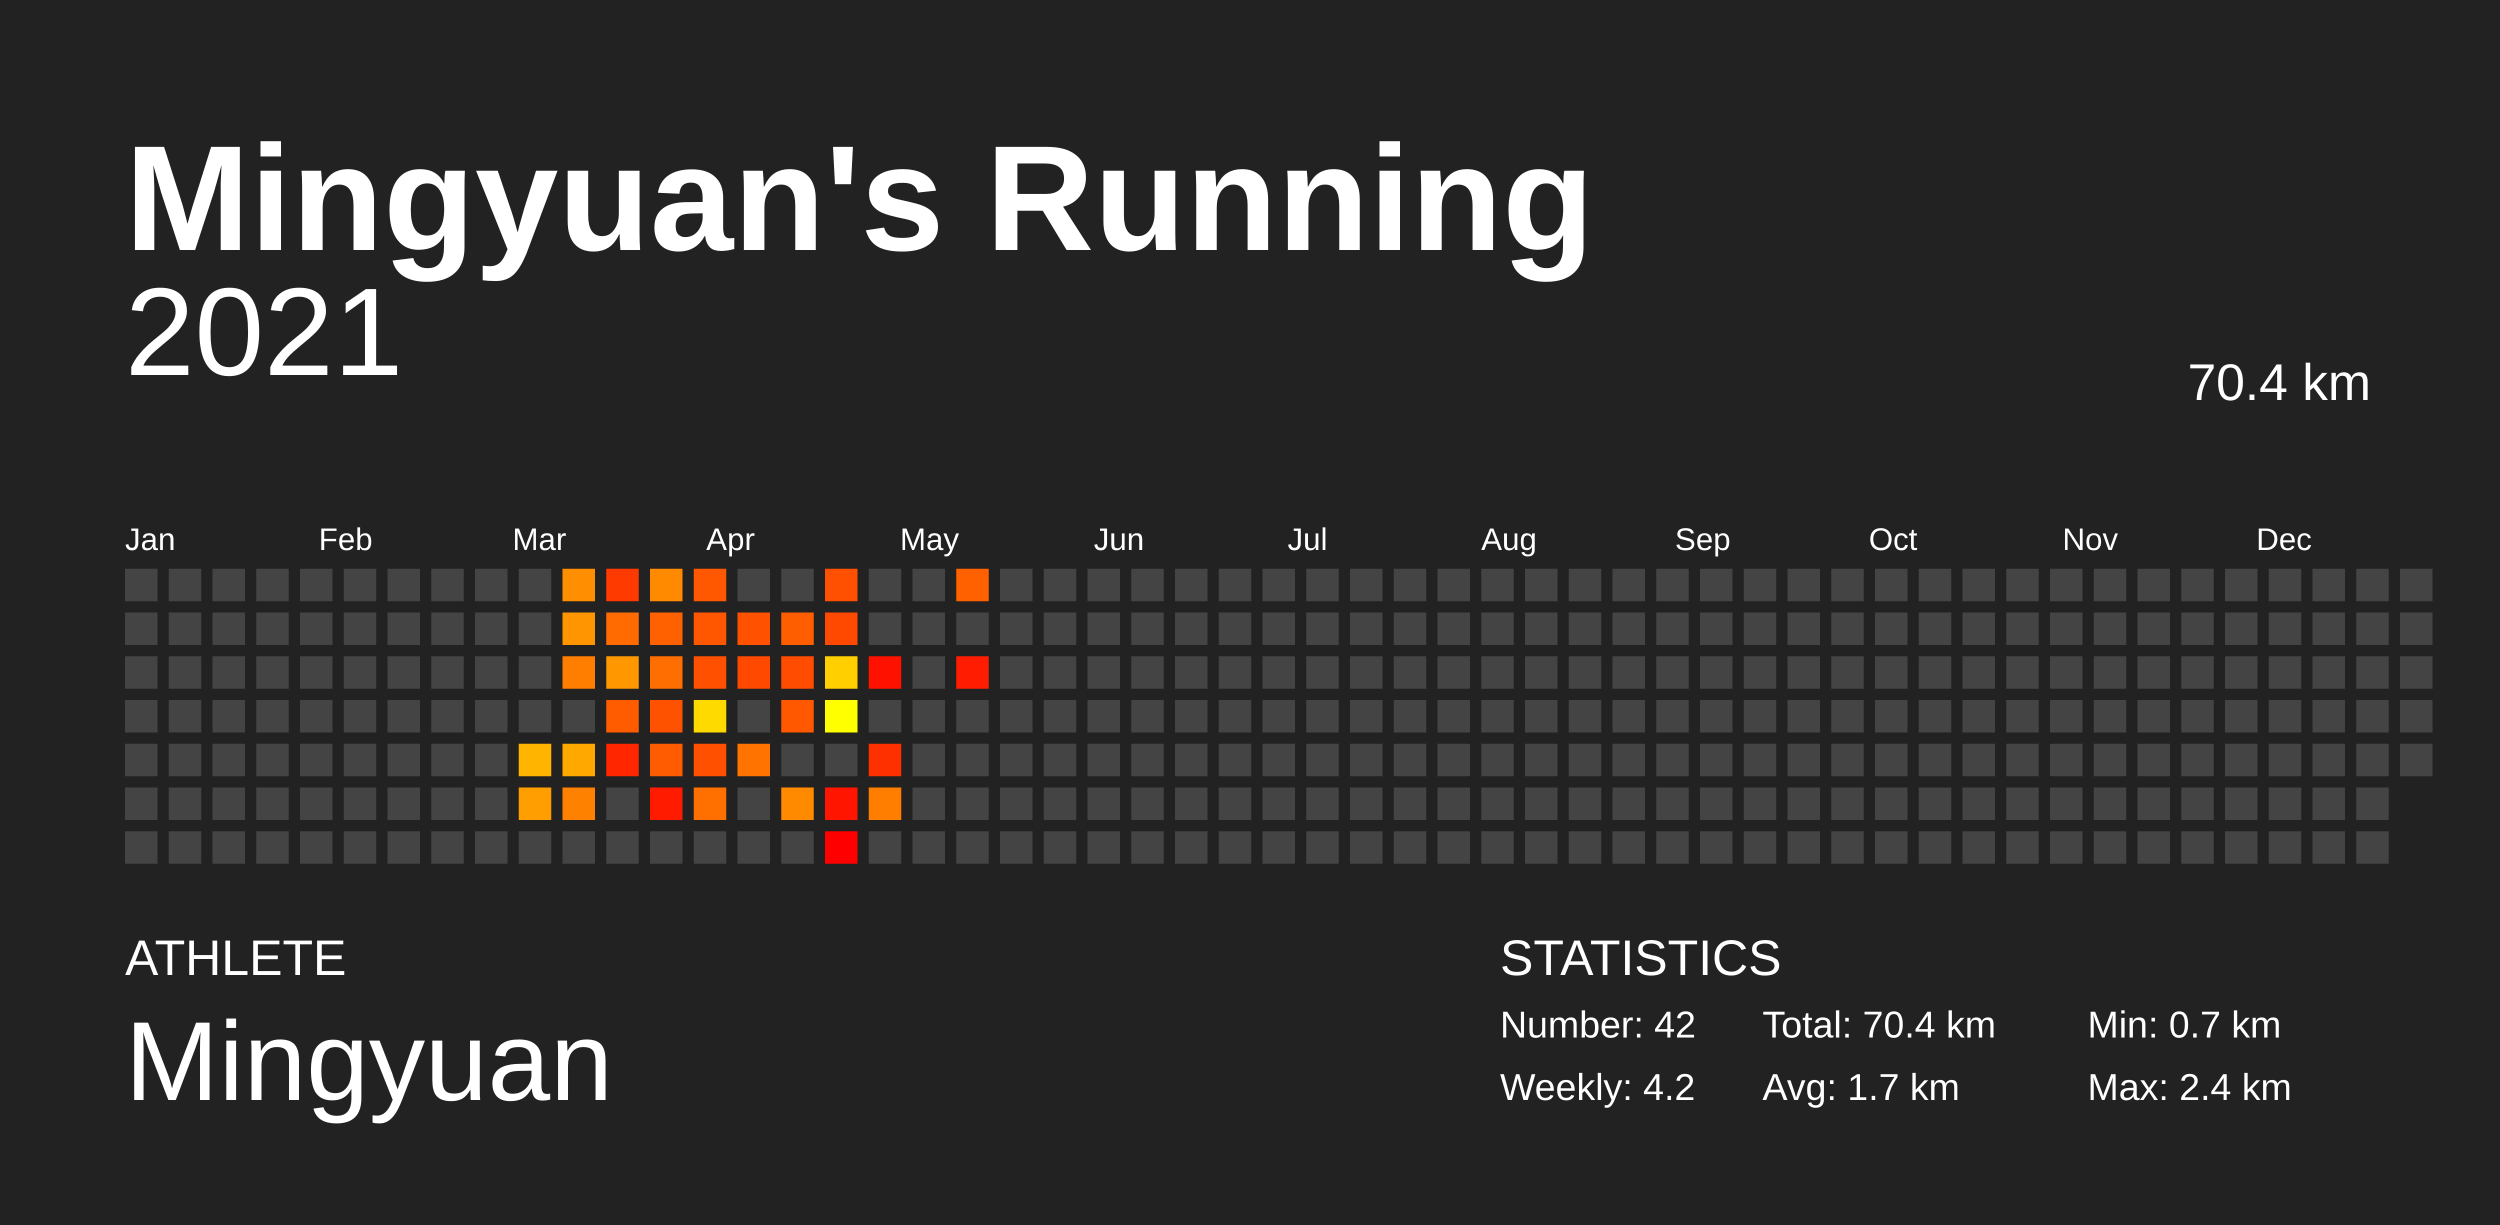
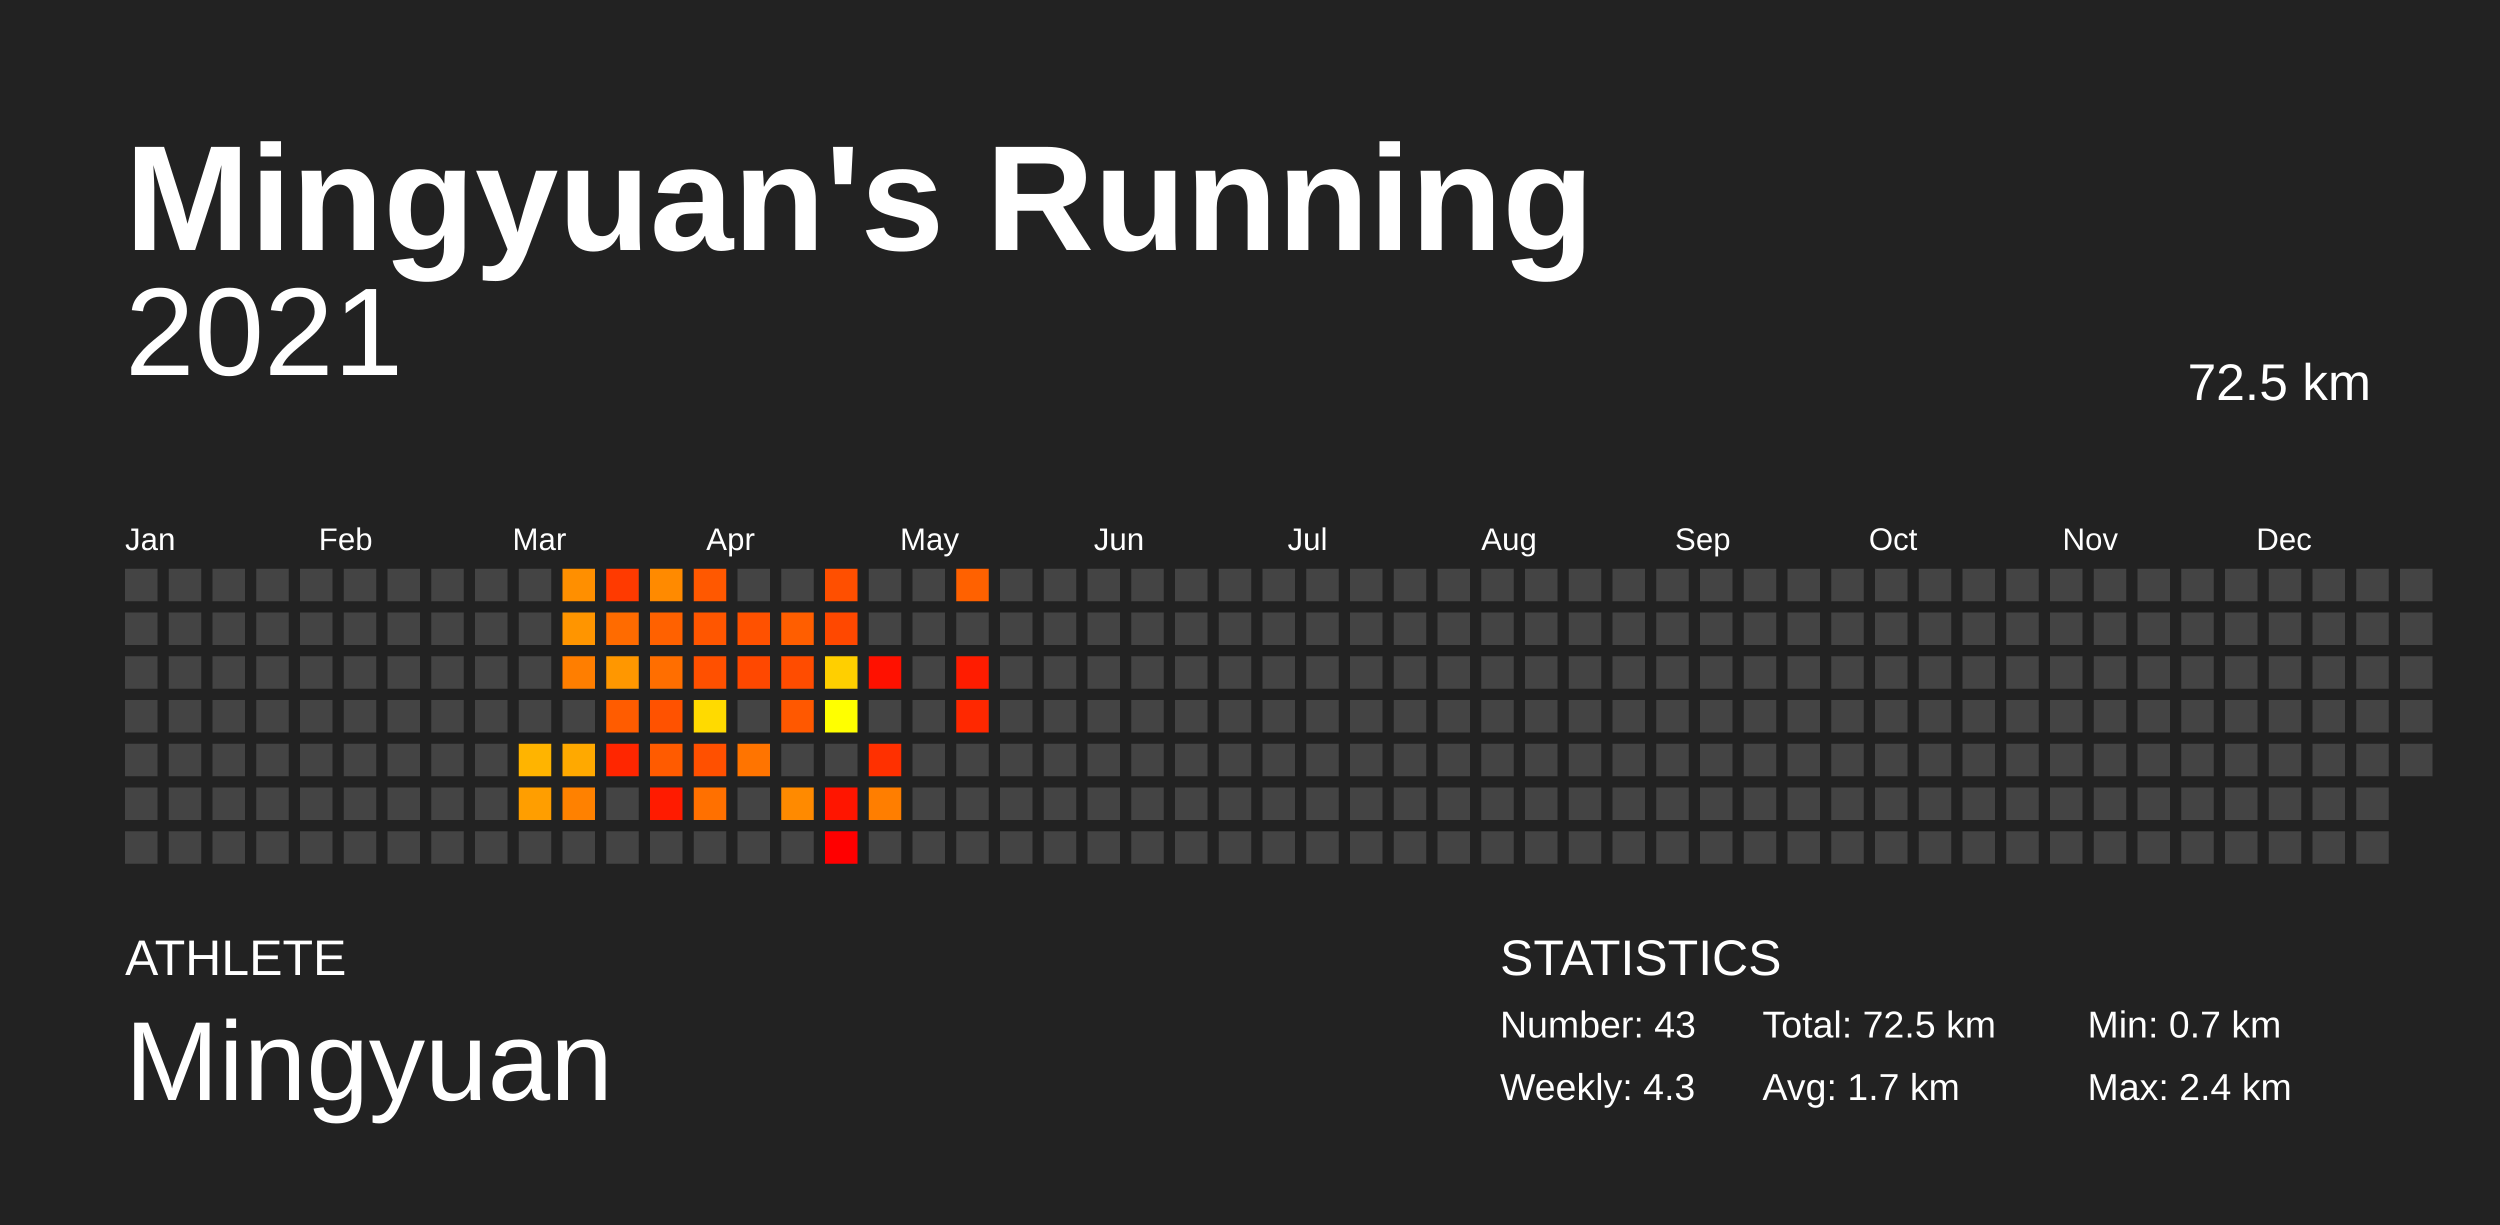
<svg xmlns="http://www.w3.org/2000/svg" baseProfile="full" height="98mm" version="1.1" viewBox="0,0,200,98" width="200mm">
  <defs />
  <rect fill="#222222" height="98" width="200" x="0" y="0" />
  <text fill="#FFFFFF" style="font-size:12px; font-family:Arial; font-weight:bold;" x="10" y="20">Mingyuan's Running</text>
  <text fill="#FFFFFF" style="font-size:4px; font-family:Arial" x="10" y="78">ATHLETE</text>
  <text fill="#FFFFFF" style="font-size:9px; font-family:Arial" x="10" y="88">Mingyuan</text>
  <text fill="#FFFFFF" style="font-size:4px; font-family:Arial" x="120" y="78">STATISTICS</text>
-   <text fill="#FFFFFF" style="font-size:3px; font-family:Arial" x="120" y="83">Number: 42</text>
-   <text fill="#FFFFFF" style="font-size:3px; font-family:Arial" x="120" y="88">Weekly: 4.2</text>
-   <text fill="#FFFFFF" style="font-size:3px; font-family:Arial" x="141" y="83">Total: 70.4 km</text>
+   <text fill="#FFFFFF" style="font-size:3px; font-family:Arial" x="120" y="83">Number: 43</text>
+   <text fill="#FFFFFF" style="font-size:3px; font-family:Arial" x="120" y="88">Weekly: 4.3</text>
+   <text fill="#FFFFFF" style="font-size:3px; font-family:Arial" x="141" y="83">Total: 72.5 km</text>
  <text fill="#FFFFFF" style="font-size:3px; font-family:Arial" x="141" y="88">Avg: 1.7 km</text>
  <text fill="#FFFFFF" style="font-size:3px; font-family:Arial" x="167" y="83">Min: 0.7 km</text>
  <text fill="#FFFFFF" style="font-size:3px; font-family:Arial" x="167" y="88">Max: 2.4 km</text>
  <text alignment-baseline="hanging" fill="#FFFFFF" style="font-size:10.0px; font-family:Arial;" x="10" y="30">2021</text>
-   <text alignment-baseline="hanging" fill="#FFFFFF" style="font-size:4.125px; font-family:Arial;" x="175" y="32">70.4 km</text>
+   <text alignment-baseline="hanging" fill="#FFFFFF" style="font-size:4.125px; font-family:Arial;" x="175" y="32">72.5 km</text>
  <text fill="#FFFFFF" style="font-size:2.5px; font-family:Arial" x="10.0" y="44">Jan</text>
  <text fill="#FFFFFF" style="font-size:2.5px; font-family:Arial" x="25.5" y="44">Feb</text>
  <text fill="#FFFFFF" style="font-size:2.5px; font-family:Arial" x="41.0" y="44">Mar</text>
  <text fill="#FFFFFF" style="font-size:2.5px; font-family:Arial" x="56.5" y="44">Apr</text>
  <text fill="#FFFFFF" style="font-size:2.5px; font-family:Arial" x="72.0" y="44">May</text>
  <text fill="#FFFFFF" style="font-size:2.5px; font-family:Arial" x="87.5" y="44">Jun</text>
  <text fill="#FFFFFF" style="font-size:2.5px; font-family:Arial" x="103.0" y="44">Jul</text>
  <text fill="#FFFFFF" style="font-size:2.5px; font-family:Arial" x="118.5" y="44">Aug</text>
  <text fill="#FFFFFF" style="font-size:2.5px; font-family:Arial" x="134.0" y="44">Sep</text>
  <text fill="#FFFFFF" style="font-size:2.5px; font-family:Arial" x="149.5" y="44">Oct</text>
  <text fill="#FFFFFF" style="font-size:2.5px; font-family:Arial" x="165.0" y="44">Nov</text>
  <text fill="#FFFFFF" style="font-size:2.5px; font-family:Arial" x="180.5" y="44">Dec</text>
  <rect fill="#444444" height="2.6" width="2.6" x="10.0" y="45.5" />
  <rect fill="#444444" height="2.6" width="2.6" x="10.0" y="49.0" />
  <rect fill="#444444" height="2.6" width="2.6" x="10.0" y="52.5" />
  <rect fill="#444444" height="2.6" width="2.6" x="10.0" y="56.0" />
  <rect fill="#444444" height="2.6" width="2.6" x="10.0" y="59.5" />
  <rect fill="#444444" height="2.6" width="2.6" x="10.0" y="63.0" />
  <rect fill="#444444" height="2.6" width="2.6" x="10.0" y="66.5" />
  <rect fill="#444444" height="2.6" width="2.6" x="13.5" y="45.5" />
  <rect fill="#444444" height="2.6" width="2.6" x="13.5" y="49.0" />
  <rect fill="#444444" height="2.6" width="2.6" x="13.5" y="52.5" />
  <rect fill="#444444" height="2.6" width="2.6" x="13.5" y="56.0" />
  <rect fill="#444444" height="2.6" width="2.6" x="13.5" y="59.5" />
  <rect fill="#444444" height="2.6" width="2.6" x="13.5" y="63.0" />
  <rect fill="#444444" height="2.6" width="2.6" x="13.5" y="66.5" />
  <rect fill="#444444" height="2.6" width="2.6" x="17.0" y="45.5" />
  <rect fill="#444444" height="2.6" width="2.6" x="17.0" y="49.0" />
  <rect fill="#444444" height="2.6" width="2.6" x="17.0" y="52.5" />
  <rect fill="#444444" height="2.6" width="2.6" x="17.0" y="56.0" />
  <rect fill="#444444" height="2.6" width="2.6" x="17.0" y="59.5" />
  <rect fill="#444444" height="2.6" width="2.6" x="17.0" y="63.0" />
  <rect fill="#444444" height="2.6" width="2.6" x="17.0" y="66.5" />
  <rect fill="#444444" height="2.6" width="2.6" x="20.5" y="45.5" />
  <rect fill="#444444" height="2.6" width="2.6" x="20.5" y="49.0" />
  <rect fill="#444444" height="2.6" width="2.6" x="20.5" y="52.5" />
  <rect fill="#444444" height="2.6" width="2.6" x="20.5" y="56.0" />
  <rect fill="#444444" height="2.6" width="2.6" x="20.5" y="59.5" />
  <rect fill="#444444" height="2.6" width="2.6" x="20.5" y="63.0" />
  <rect fill="#444444" height="2.6" width="2.6" x="20.5" y="66.5" />
  <rect fill="#444444" height="2.6" width="2.6" x="24.0" y="45.5" />
  <rect fill="#444444" height="2.6" width="2.6" x="24.0" y="49.0" />
  <rect fill="#444444" height="2.6" width="2.6" x="24.0" y="52.5" />
  <rect fill="#444444" height="2.6" width="2.6" x="24.0" y="56.0" />
  <rect fill="#444444" height="2.6" width="2.6" x="24.0" y="59.5" />
  <rect fill="#444444" height="2.6" width="2.6" x="24.0" y="63.0" />
  <rect fill="#444444" height="2.6" width="2.6" x="24.0" y="66.5" />
  <rect fill="#444444" height="2.6" width="2.6" x="27.5" y="45.5" />
  <rect fill="#444444" height="2.6" width="2.6" x="27.5" y="49.0" />
  <rect fill="#444444" height="2.6" width="2.6" x="27.5" y="52.5" />
  <rect fill="#444444" height="2.6" width="2.6" x="27.5" y="56.0" />
  <rect fill="#444444" height="2.6" width="2.6" x="27.5" y="59.5" />
  <rect fill="#444444" height="2.6" width="2.6" x="27.5" y="63.0" />
  <rect fill="#444444" height="2.6" width="2.6" x="27.5" y="66.5" />
  <rect fill="#444444" height="2.6" width="2.6" x="31.0" y="45.5" />
  <rect fill="#444444" height="2.6" width="2.6" x="31.0" y="49.0" />
  <rect fill="#444444" height="2.6" width="2.6" x="31.0" y="52.5" />
  <rect fill="#444444" height="2.6" width="2.6" x="31.0" y="56.0" />
  <rect fill="#444444" height="2.6" width="2.6" x="31.0" y="59.5" />
  <rect fill="#444444" height="2.6" width="2.6" x="31.0" y="63.0" />
  <rect fill="#444444" height="2.6" width="2.6" x="31.0" y="66.5" />
  <rect fill="#444444" height="2.6" width="2.6" x="34.5" y="45.5" />
  <rect fill="#444444" height="2.6" width="2.6" x="34.5" y="49.0" />
  <rect fill="#444444" height="2.6" width="2.6" x="34.5" y="52.5" />
  <rect fill="#444444" height="2.6" width="2.6" x="34.5" y="56.0" />
  <rect fill="#444444" height="2.6" width="2.6" x="34.5" y="59.5" />
  <rect fill="#444444" height="2.6" width="2.6" x="34.5" y="63.0" />
  <rect fill="#444444" height="2.6" width="2.6" x="34.5" y="66.5" />
  <rect fill="#444444" height="2.6" width="2.6" x="38.0" y="45.5" />
  <rect fill="#444444" height="2.6" width="2.6" x="38.0" y="49.0" />
  <rect fill="#444444" height="2.6" width="2.6" x="38.0" y="52.5" />
  <rect fill="#444444" height="2.6" width="2.6" x="38.0" y="56.0" />
  <rect fill="#444444" height="2.6" width="2.6" x="38.0" y="59.5" />
  <rect fill="#444444" height="2.6" width="2.6" x="38.0" y="63.0" />
  <rect fill="#444444" height="2.6" width="2.6" x="38.0" y="66.5" />
  <rect fill="#444444" height="2.6" width="2.6" x="41.5" y="45.5" />
  <rect fill="#444444" height="2.6" width="2.6" x="41.5" y="49.0" />
  <rect fill="#444444" height="2.6" width="2.6" x="41.5" y="52.5" />
  <rect fill="#444444" height="2.6" width="2.6" x="41.5" y="56.0" />
  <rect fill="#ffb400" height="2.6" width="2.6" x="41.5" y="59.5" />
  <rect fill="#ff9e00" height="2.6" width="2.6" x="41.5" y="63.0" />
  <rect fill="#444444" height="2.6" width="2.6" x="41.5" y="66.5" />
  <rect fill="#ff8f00" height="2.6" width="2.6" x="45.0" y="45.5" />
  <rect fill="#ff9500" height="2.6" width="2.6" x="45.0" y="49.0" />
  <rect fill="#ff7e00" height="2.6" width="2.6" x="45.0" y="52.5" />
  <rect fill="#444444" height="2.6" width="2.6" x="45.0" y="56.0" />
  <rect fill="#ffa900" height="2.6" width="2.6" x="45.0" y="59.5" />
  <rect fill="#ff8100" height="2.6" width="2.6" x="45.0" y="63.0" />
  <rect fill="#444444" height="2.6" width="2.6" x="45.0" y="66.5" />
  <rect fill="#ff3a00" height="2.6" width="2.6" x="48.5" y="45.5" />
  <rect fill="#ff6b00" height="2.6" width="2.6" x="48.5" y="49.0" />
  <rect fill="#ff9700" height="2.6" width="2.6" x="48.5" y="52.5" />
  <rect fill="#ff5c00" height="2.6" width="2.6" x="48.5" y="56.0" />
  <rect fill="#ff2600" height="2.6" width="2.6" x="48.5" y="59.5" />
  <rect fill="#444444" height="2.6" width="2.6" x="48.5" y="63.0" />
  <rect fill="#444444" height="2.6" width="2.6" x="48.5" y="66.5" />
  <rect fill="#ff8a00" height="2.6" width="2.6" x="52.0" y="45.5" />
  <rect fill="#ff6100" height="2.6" width="2.6" x="52.0" y="49.0" />
  <rect fill="#ff6e00" height="2.6" width="2.6" x="52.0" y="52.5" />
  <rect fill="#ff5200" height="2.6" width="2.6" x="52.0" y="56.0" />
  <rect fill="#ff5b00" height="2.6" width="2.6" x="52.0" y="59.5" />
  <rect fill="#ff1b00" height="2.6" width="2.6" x="52.0" y="63.0" />
  <rect fill="#444444" height="2.6" width="2.6" x="52.0" y="66.5" />
  <rect fill="#ff5800" height="2.6" width="2.6" x="55.5" y="45.5" />
  <rect fill="#ff5600" height="2.6" width="2.6" x="55.5" y="49.0" />
  <rect fill="#ff5000" height="2.6" width="2.6" x="55.5" y="52.5" />
  <rect fill="#ffda00" height="2.6" width="2.6" x="55.5" y="56.0" />
  <rect fill="#ff5000" height="2.6" width="2.6" x="55.5" y="59.5" />
  <rect fill="#ff7000" height="2.6" width="2.6" x="55.5" y="63.0" />
  <rect fill="#444444" height="2.6" width="2.6" x="55.5" y="66.5" />
  <rect fill="#444444" height="2.6" width="2.6" x="59.0" y="45.5" />
  <rect fill="#ff5100" height="2.6" width="2.6" x="59.0" y="49.0" />
  <rect fill="#ff4800" height="2.6" width="2.6" x="59.0" y="52.5" />
  <rect fill="#444444" height="2.6" width="2.6" x="59.0" y="56.0" />
  <rect fill="#ff7400" height="2.6" width="2.6" x="59.0" y="59.5" />
  <rect fill="#444444" height="2.6" width="2.6" x="59.0" y="63.0" />
  <rect fill="#444444" height="2.6" width="2.6" x="59.0" y="66.5" />
  <rect fill="#444444" height="2.6" width="2.6" x="62.5" y="45.5" />
  <rect fill="#ff5e00" height="2.6" width="2.6" x="62.5" y="49.0" />
  <rect fill="#ff4c00" height="2.6" width="2.6" x="62.5" y="52.5" />
  <rect fill="#ff5800" height="2.6" width="2.6" x="62.5" y="56.0" />
  <rect fill="#444444" height="2.6" width="2.6" x="62.5" y="59.5" />
  <rect fill="#ff8a00" height="2.6" width="2.6" x="62.5" y="63.0" />
  <rect fill="#444444" height="2.6" width="2.6" x="62.5" y="66.5" />
  <rect fill="#ff4f00" height="2.6" width="2.6" x="66.0" y="45.5" />
  <rect fill="#ff4800" height="2.6" width="2.6" x="66.0" y="49.0" />
  <rect fill="#ffcf00" height="2.6" width="2.6" x="66.0" y="52.5" />
  <rect fill="#ffff00" height="2.6" width="2.6" x="66.0" y="56.0" />
  <rect fill="#444444" height="2.6" width="2.6" x="66.0" y="59.5" />
  <rect fill="#ff1500" height="2.6" width="2.6" x="66.0" y="63.0" />
  <rect fill="#ff0000" height="2.6" width="2.6" x="66.0" y="66.5" />
  <rect fill="#444444" height="2.6" width="2.6" x="69.5" y="45.5" />
  <rect fill="#444444" height="2.6" width="2.6" x="69.5" y="49.0" />
  <rect fill="#ff1100" height="2.6" width="2.6" x="69.5" y="52.5" />
  <rect fill="#444444" height="2.6" width="2.6" x="69.5" y="56.0" />
  <rect fill="#ff3000" height="2.6" width="2.6" x="69.5" y="59.5" />
  <rect fill="#ff7e00" height="2.6" width="2.6" x="69.5" y="63.0" />
  <rect fill="#444444" height="2.6" width="2.6" x="69.5" y="66.5" />
  <rect fill="#444444" height="2.6" width="2.6" x="73.0" y="45.5" />
  <rect fill="#444444" height="2.6" width="2.6" x="73.0" y="49.0" />
  <rect fill="#444444" height="2.6" width="2.6" x="73.0" y="52.5" />
  <rect fill="#444444" height="2.6" width="2.6" x="73.0" y="56.0" />
  <rect fill="#444444" height="2.6" width="2.6" x="73.0" y="59.5" />
  <rect fill="#444444" height="2.6" width="2.6" x="73.0" y="63.0" />
  <rect fill="#444444" height="2.6" width="2.6" x="73.0" y="66.5" />
  <rect fill="#ff6100" height="2.6" width="2.6" x="76.5" y="45.5" />
  <rect fill="#444444" height="2.6" width="2.6" x="76.5" y="49.0" />
  <rect fill="#ff1c00" height="2.6" width="2.6" x="76.5" y="52.5" />
-   <rect fill="#444444" height="2.6" width="2.6" x="76.5" y="56.0" />
+   <rect fill="#ff2800" height="2.6" width="2.6" x="76.5" y="56.0" />
  <rect fill="#444444" height="2.6" width="2.6" x="76.5" y="59.5" />
  <rect fill="#444444" height="2.6" width="2.6" x="76.5" y="63.0" />
  <rect fill="#444444" height="2.6" width="2.6" x="76.5" y="66.5" />
  <rect fill="#444444" height="2.6" width="2.6" x="80.0" y="45.5" />
  <rect fill="#444444" height="2.6" width="2.6" x="80.0" y="49.0" />
  <rect fill="#444444" height="2.6" width="2.6" x="80.0" y="52.5" />
  <rect fill="#444444" height="2.6" width="2.6" x="80.0" y="56.0" />
  <rect fill="#444444" height="2.6" width="2.6" x="80.0" y="59.5" />
  <rect fill="#444444" height="2.6" width="2.6" x="80.0" y="63.0" />
  <rect fill="#444444" height="2.6" width="2.6" x="80.0" y="66.5" />
  <rect fill="#444444" height="2.6" width="2.6" x="83.5" y="45.5" />
  <rect fill="#444444" height="2.6" width="2.6" x="83.5" y="49.0" />
  <rect fill="#444444" height="2.6" width="2.6" x="83.5" y="52.5" />
  <rect fill="#444444" height="2.6" width="2.6" x="83.5" y="56.0" />
  <rect fill="#444444" height="2.6" width="2.6" x="83.5" y="59.5" />
  <rect fill="#444444" height="2.6" width="2.6" x="83.5" y="63.0" />
  <rect fill="#444444" height="2.6" width="2.6" x="83.5" y="66.5" />
  <rect fill="#444444" height="2.6" width="2.6" x="87.0" y="45.5" />
  <rect fill="#444444" height="2.6" width="2.6" x="87.0" y="49.0" />
  <rect fill="#444444" height="2.6" width="2.6" x="87.0" y="52.5" />
  <rect fill="#444444" height="2.6" width="2.6" x="87.0" y="56.0" />
  <rect fill="#444444" height="2.6" width="2.6" x="87.0" y="59.5" />
  <rect fill="#444444" height="2.6" width="2.6" x="87.0" y="63.0" />
  <rect fill="#444444" height="2.6" width="2.6" x="87.0" y="66.5" />
  <rect fill="#444444" height="2.6" width="2.6" x="90.5" y="45.5" />
  <rect fill="#444444" height="2.6" width="2.6" x="90.5" y="49.0" />
  <rect fill="#444444" height="2.6" width="2.6" x="90.5" y="52.5" />
  <rect fill="#444444" height="2.6" width="2.6" x="90.5" y="56.0" />
  <rect fill="#444444" height="2.6" width="2.6" x="90.5" y="59.5" />
  <rect fill="#444444" height="2.6" width="2.6" x="90.5" y="63.0" />
  <rect fill="#444444" height="2.6" width="2.6" x="90.5" y="66.5" />
  <rect fill="#444444" height="2.6" width="2.6" x="94.0" y="45.5" />
  <rect fill="#444444" height="2.6" width="2.6" x="94.0" y="49.0" />
  <rect fill="#444444" height="2.6" width="2.6" x="94.0" y="52.5" />
  <rect fill="#444444" height="2.6" width="2.6" x="94.0" y="56.0" />
  <rect fill="#444444" height="2.6" width="2.6" x="94.0" y="59.5" />
  <rect fill="#444444" height="2.6" width="2.6" x="94.0" y="63.0" />
  <rect fill="#444444" height="2.6" width="2.6" x="94.0" y="66.5" />
  <rect fill="#444444" height="2.6" width="2.6" x="97.5" y="45.5" />
  <rect fill="#444444" height="2.6" width="2.6" x="97.5" y="49.0" />
  <rect fill="#444444" height="2.6" width="2.6" x="97.5" y="52.5" />
  <rect fill="#444444" height="2.6" width="2.6" x="97.5" y="56.0" />
  <rect fill="#444444" height="2.6" width="2.6" x="97.5" y="59.5" />
  <rect fill="#444444" height="2.6" width="2.6" x="97.5" y="63.0" />
  <rect fill="#444444" height="2.6" width="2.6" x="97.5" y="66.5" />
  <rect fill="#444444" height="2.6" width="2.6" x="101.0" y="45.5" />
  <rect fill="#444444" height="2.6" width="2.6" x="101.0" y="49.0" />
  <rect fill="#444444" height="2.6" width="2.6" x="101.0" y="52.5" />
  <rect fill="#444444" height="2.6" width="2.6" x="101.0" y="56.0" />
  <rect fill="#444444" height="2.6" width="2.6" x="101.0" y="59.5" />
  <rect fill="#444444" height="2.6" width="2.6" x="101.0" y="63.0" />
  <rect fill="#444444" height="2.6" width="2.6" x="101.0" y="66.5" />
  <rect fill="#444444" height="2.6" width="2.6" x="104.5" y="45.5" />
  <rect fill="#444444" height="2.6" width="2.6" x="104.5" y="49.0" />
  <rect fill="#444444" height="2.6" width="2.6" x="104.5" y="52.5" />
  <rect fill="#444444" height="2.6" width="2.6" x="104.5" y="56.0" />
  <rect fill="#444444" height="2.6" width="2.6" x="104.5" y="59.5" />
  <rect fill="#444444" height="2.6" width="2.6" x="104.5" y="63.0" />
  <rect fill="#444444" height="2.6" width="2.6" x="104.5" y="66.5" />
  <rect fill="#444444" height="2.6" width="2.6" x="108.0" y="45.5" />
  <rect fill="#444444" height="2.6" width="2.6" x="108.0" y="49.0" />
  <rect fill="#444444" height="2.6" width="2.6" x="108.0" y="52.5" />
  <rect fill="#444444" height="2.6" width="2.6" x="108.0" y="56.0" />
  <rect fill="#444444" height="2.6" width="2.6" x="108.0" y="59.5" />
  <rect fill="#444444" height="2.6" width="2.6" x="108.0" y="63.0" />
  <rect fill="#444444" height="2.6" width="2.6" x="108.0" y="66.5" />
  <rect fill="#444444" height="2.6" width="2.6" x="111.5" y="45.5" />
  <rect fill="#444444" height="2.6" width="2.6" x="111.5" y="49.0" />
  <rect fill="#444444" height="2.6" width="2.6" x="111.5" y="52.5" />
  <rect fill="#444444" height="2.6" width="2.6" x="111.5" y="56.0" />
  <rect fill="#444444" height="2.6" width="2.6" x="111.5" y="59.5" />
  <rect fill="#444444" height="2.6" width="2.6" x="111.5" y="63.0" />
  <rect fill="#444444" height="2.6" width="2.6" x="111.5" y="66.5" />
  <rect fill="#444444" height="2.6" width="2.6" x="115.0" y="45.5" />
  <rect fill="#444444" height="2.6" width="2.6" x="115.0" y="49.0" />
  <rect fill="#444444" height="2.6" width="2.6" x="115.0" y="52.5" />
  <rect fill="#444444" height="2.6" width="2.6" x="115.0" y="56.0" />
  <rect fill="#444444" height="2.6" width="2.6" x="115.0" y="59.5" />
  <rect fill="#444444" height="2.6" width="2.6" x="115.0" y="63.0" />
  <rect fill="#444444" height="2.6" width="2.6" x="115.0" y="66.5" />
  <rect fill="#444444" height="2.6" width="2.6" x="118.5" y="45.5" />
  <rect fill="#444444" height="2.6" width="2.6" x="118.5" y="49.0" />
  <rect fill="#444444" height="2.6" width="2.6" x="118.5" y="52.5" />
  <rect fill="#444444" height="2.6" width="2.6" x="118.5" y="56.0" />
  <rect fill="#444444" height="2.6" width="2.6" x="118.5" y="59.5" />
  <rect fill="#444444" height="2.6" width="2.6" x="118.5" y="63.0" />
  <rect fill="#444444" height="2.6" width="2.6" x="118.5" y="66.5" />
  <rect fill="#444444" height="2.6" width="2.6" x="122.0" y="45.5" />
  <rect fill="#444444" height="2.6" width="2.6" x="122.0" y="49.0" />
  <rect fill="#444444" height="2.6" width="2.6" x="122.0" y="52.5" />
  <rect fill="#444444" height="2.6" width="2.6" x="122.0" y="56.0" />
  <rect fill="#444444" height="2.6" width="2.6" x="122.0" y="59.5" />
  <rect fill="#444444" height="2.6" width="2.6" x="122.0" y="63.0" />
  <rect fill="#444444" height="2.6" width="2.6" x="122.0" y="66.5" />
  <rect fill="#444444" height="2.6" width="2.6" x="125.5" y="45.5" />
  <rect fill="#444444" height="2.6" width="2.6" x="125.5" y="49.0" />
  <rect fill="#444444" height="2.6" width="2.6" x="125.5" y="52.5" />
  <rect fill="#444444" height="2.6" width="2.6" x="125.5" y="56.0" />
  <rect fill="#444444" height="2.6" width="2.6" x="125.5" y="59.5" />
  <rect fill="#444444" height="2.6" width="2.6" x="125.5" y="63.0" />
  <rect fill="#444444" height="2.6" width="2.6" x="125.5" y="66.5" />
  <rect fill="#444444" height="2.6" width="2.6" x="129.0" y="45.5" />
  <rect fill="#444444" height="2.6" width="2.6" x="129.0" y="49.0" />
  <rect fill="#444444" height="2.6" width="2.6" x="129.0" y="52.5" />
  <rect fill="#444444" height="2.6" width="2.6" x="129.0" y="56.0" />
  <rect fill="#444444" height="2.6" width="2.6" x="129.0" y="59.5" />
  <rect fill="#444444" height="2.6" width="2.6" x="129.0" y="63.0" />
  <rect fill="#444444" height="2.6" width="2.6" x="129.0" y="66.5" />
  <rect fill="#444444" height="2.6" width="2.6" x="132.5" y="45.5" />
  <rect fill="#444444" height="2.6" width="2.6" x="132.5" y="49.0" />
  <rect fill="#444444" height="2.6" width="2.6" x="132.5" y="52.5" />
  <rect fill="#444444" height="2.6" width="2.6" x="132.5" y="56.0" />
  <rect fill="#444444" height="2.6" width="2.6" x="132.5" y="59.5" />
  <rect fill="#444444" height="2.6" width="2.6" x="132.5" y="63.0" />
  <rect fill="#444444" height="2.6" width="2.6" x="132.5" y="66.5" />
  <rect fill="#444444" height="2.6" width="2.6" x="136.0" y="45.5" />
  <rect fill="#444444" height="2.6" width="2.6" x="136.0" y="49.0" />
  <rect fill="#444444" height="2.6" width="2.6" x="136.0" y="52.5" />
  <rect fill="#444444" height="2.6" width="2.6" x="136.0" y="56.0" />
  <rect fill="#444444" height="2.6" width="2.6" x="136.0" y="59.5" />
  <rect fill="#444444" height="2.6" width="2.6" x="136.0" y="63.0" />
  <rect fill="#444444" height="2.6" width="2.6" x="136.0" y="66.5" />
  <rect fill="#444444" height="2.6" width="2.6" x="139.5" y="45.5" />
  <rect fill="#444444" height="2.6" width="2.6" x="139.5" y="49.0" />
  <rect fill="#444444" height="2.6" width="2.6" x="139.5" y="52.5" />
  <rect fill="#444444" height="2.6" width="2.6" x="139.5" y="56.0" />
  <rect fill="#444444" height="2.6" width="2.6" x="139.5" y="59.5" />
  <rect fill="#444444" height="2.6" width="2.6" x="139.5" y="63.0" />
  <rect fill="#444444" height="2.6" width="2.6" x="139.5" y="66.5" />
  <rect fill="#444444" height="2.6" width="2.6" x="143.0" y="45.5" />
  <rect fill="#444444" height="2.6" width="2.6" x="143.0" y="49.0" />
  <rect fill="#444444" height="2.6" width="2.6" x="143.0" y="52.5" />
  <rect fill="#444444" height="2.6" width="2.6" x="143.0" y="56.0" />
  <rect fill="#444444" height="2.6" width="2.6" x="143.0" y="59.5" />
  <rect fill="#444444" height="2.6" width="2.6" x="143.0" y="63.0" />
  <rect fill="#444444" height="2.6" width="2.6" x="143.0" y="66.5" />
  <rect fill="#444444" height="2.6" width="2.6" x="146.5" y="45.5" />
  <rect fill="#444444" height="2.6" width="2.6" x="146.5" y="49.0" />
  <rect fill="#444444" height="2.6" width="2.6" x="146.5" y="52.5" />
  <rect fill="#444444" height="2.6" width="2.6" x="146.5" y="56.0" />
  <rect fill="#444444" height="2.6" width="2.6" x="146.5" y="59.5" />
  <rect fill="#444444" height="2.6" width="2.6" x="146.5" y="63.0" />
  <rect fill="#444444" height="2.6" width="2.6" x="146.5" y="66.5" />
  <rect fill="#444444" height="2.6" width="2.6" x="150.0" y="45.5" />
  <rect fill="#444444" height="2.6" width="2.6" x="150.0" y="49.0" />
  <rect fill="#444444" height="2.6" width="2.6" x="150.0" y="52.5" />
  <rect fill="#444444" height="2.6" width="2.6" x="150.0" y="56.0" />
  <rect fill="#444444" height="2.6" width="2.6" x="150.0" y="59.5" />
  <rect fill="#444444" height="2.6" width="2.6" x="150.0" y="63.0" />
  <rect fill="#444444" height="2.6" width="2.6" x="150.0" y="66.5" />
  <rect fill="#444444" height="2.6" width="2.6" x="153.5" y="45.5" />
  <rect fill="#444444" height="2.6" width="2.6" x="153.5" y="49.0" />
  <rect fill="#444444" height="2.6" width="2.6" x="153.5" y="52.5" />
  <rect fill="#444444" height="2.6" width="2.6" x="153.5" y="56.0" />
  <rect fill="#444444" height="2.6" width="2.6" x="153.5" y="59.5" />
  <rect fill="#444444" height="2.6" width="2.6" x="153.5" y="63.0" />
  <rect fill="#444444" height="2.6" width="2.6" x="153.5" y="66.5" />
  <rect fill="#444444" height="2.6" width="2.6" x="157.0" y="45.5" />
  <rect fill="#444444" height="2.6" width="2.6" x="157.0" y="49.0" />
  <rect fill="#444444" height="2.6" width="2.6" x="157.0" y="52.5" />
  <rect fill="#444444" height="2.6" width="2.6" x="157.0" y="56.0" />
  <rect fill="#444444" height="2.6" width="2.6" x="157.0" y="59.5" />
  <rect fill="#444444" height="2.6" width="2.6" x="157.0" y="63.0" />
  <rect fill="#444444" height="2.6" width="2.6" x="157.0" y="66.5" />
  <rect fill="#444444" height="2.6" width="2.6" x="160.5" y="45.5" />
  <rect fill="#444444" height="2.6" width="2.6" x="160.5" y="49.0" />
  <rect fill="#444444" height="2.6" width="2.6" x="160.5" y="52.5" />
  <rect fill="#444444" height="2.6" width="2.6" x="160.5" y="56.0" />
  <rect fill="#444444" height="2.6" width="2.6" x="160.5" y="59.5" />
  <rect fill="#444444" height="2.6" width="2.6" x="160.5" y="63.0" />
  <rect fill="#444444" height="2.6" width="2.6" x="160.5" y="66.5" />
  <rect fill="#444444" height="2.6" width="2.6" x="164.0" y="45.5" />
  <rect fill="#444444" height="2.6" width="2.6" x="164.0" y="49.0" />
  <rect fill="#444444" height="2.6" width="2.6" x="164.0" y="52.5" />
  <rect fill="#444444" height="2.6" width="2.6" x="164.0" y="56.0" />
  <rect fill="#444444" height="2.6" width="2.6" x="164.0" y="59.5" />
  <rect fill="#444444" height="2.6" width="2.6" x="164.0" y="63.0" />
  <rect fill="#444444" height="2.6" width="2.6" x="164.0" y="66.5" />
  <rect fill="#444444" height="2.6" width="2.6" x="167.5" y="45.5" />
  <rect fill="#444444" height="2.6" width="2.6" x="167.5" y="49.0" />
  <rect fill="#444444" height="2.6" width="2.6" x="167.5" y="52.5" />
  <rect fill="#444444" height="2.6" width="2.6" x="167.5" y="56.0" />
  <rect fill="#444444" height="2.6" width="2.6" x="167.5" y="59.5" />
  <rect fill="#444444" height="2.6" width="2.6" x="167.5" y="63.0" />
  <rect fill="#444444" height="2.6" width="2.6" x="167.5" y="66.5" />
  <rect fill="#444444" height="2.6" width="2.6" x="171.0" y="45.5" />
  <rect fill="#444444" height="2.6" width="2.6" x="171.0" y="49.0" />
  <rect fill="#444444" height="2.6" width="2.6" x="171.0" y="52.5" />
  <rect fill="#444444" height="2.6" width="2.6" x="171.0" y="56.0" />
  <rect fill="#444444" height="2.6" width="2.6" x="171.0" y="59.5" />
  <rect fill="#444444" height="2.6" width="2.6" x="171.0" y="63.0" />
  <rect fill="#444444" height="2.6" width="2.6" x="171.0" y="66.5" />
  <rect fill="#444444" height="2.6" width="2.6" x="174.5" y="45.5" />
  <rect fill="#444444" height="2.6" width="2.6" x="174.5" y="49.0" />
  <rect fill="#444444" height="2.6" width="2.6" x="174.5" y="52.5" />
  <rect fill="#444444" height="2.6" width="2.6" x="174.5" y="56.0" />
  <rect fill="#444444" height="2.6" width="2.6" x="174.5" y="59.5" />
  <rect fill="#444444" height="2.6" width="2.6" x="174.5" y="63.0" />
  <rect fill="#444444" height="2.6" width="2.6" x="174.5" y="66.5" />
  <rect fill="#444444" height="2.6" width="2.6" x="178.0" y="45.5" />
  <rect fill="#444444" height="2.6" width="2.6" x="178.0" y="49.0" />
  <rect fill="#444444" height="2.6" width="2.6" x="178.0" y="52.5" />
  <rect fill="#444444" height="2.6" width="2.6" x="178.0" y="56.0" />
  <rect fill="#444444" height="2.6" width="2.6" x="178.0" y="59.5" />
  <rect fill="#444444" height="2.6" width="2.6" x="178.0" y="63.0" />
  <rect fill="#444444" height="2.6" width="2.6" x="178.0" y="66.5" />
  <rect fill="#444444" height="2.6" width="2.6" x="181.5" y="45.5" />
  <rect fill="#444444" height="2.6" width="2.6" x="181.5" y="49.0" />
  <rect fill="#444444" height="2.6" width="2.6" x="181.5" y="52.5" />
  <rect fill="#444444" height="2.6" width="2.6" x="181.5" y="56.0" />
  <rect fill="#444444" height="2.6" width="2.6" x="181.5" y="59.5" />
  <rect fill="#444444" height="2.6" width="2.6" x="181.5" y="63.0" />
  <rect fill="#444444" height="2.6" width="2.6" x="181.5" y="66.5" />
  <rect fill="#444444" height="2.6" width="2.6" x="185.0" y="45.5" />
  <rect fill="#444444" height="2.6" width="2.6" x="185.0" y="49.0" />
  <rect fill="#444444" height="2.6" width="2.6" x="185.0" y="52.5" />
  <rect fill="#444444" height="2.6" width="2.6" x="185.0" y="56.0" />
  <rect fill="#444444" height="2.6" width="2.6" x="185.0" y="59.5" />
  <rect fill="#444444" height="2.6" width="2.6" x="185.0" y="63.0" />
  <rect fill="#444444" height="2.6" width="2.6" x="185.0" y="66.5" />
  <rect fill="#444444" height="2.6" width="2.6" x="188.5" y="45.5" />
  <rect fill="#444444" height="2.6" width="2.6" x="188.5" y="49.0" />
  <rect fill="#444444" height="2.6" width="2.6" x="188.5" y="52.5" />
  <rect fill="#444444" height="2.6" width="2.6" x="188.5" y="56.0" />
  <rect fill="#444444" height="2.6" width="2.6" x="188.5" y="59.5" />
  <rect fill="#444444" height="2.6" width="2.6" x="188.5" y="63.0" />
  <rect fill="#444444" height="2.6" width="2.6" x="188.5" y="66.5" />
  <rect fill="#444444" height="2.6" width="2.6" x="192.0" y="45.5" />
  <rect fill="#444444" height="2.6" width="2.6" x="192.0" y="49.0" />
  <rect fill="#444444" height="2.6" width="2.6" x="192.0" y="52.5" />
  <rect fill="#444444" height="2.6" width="2.6" x="192.0" y="56.0" />
  <rect fill="#444444" height="2.6" width="2.6" x="192.0" y="59.5" />
</svg>
